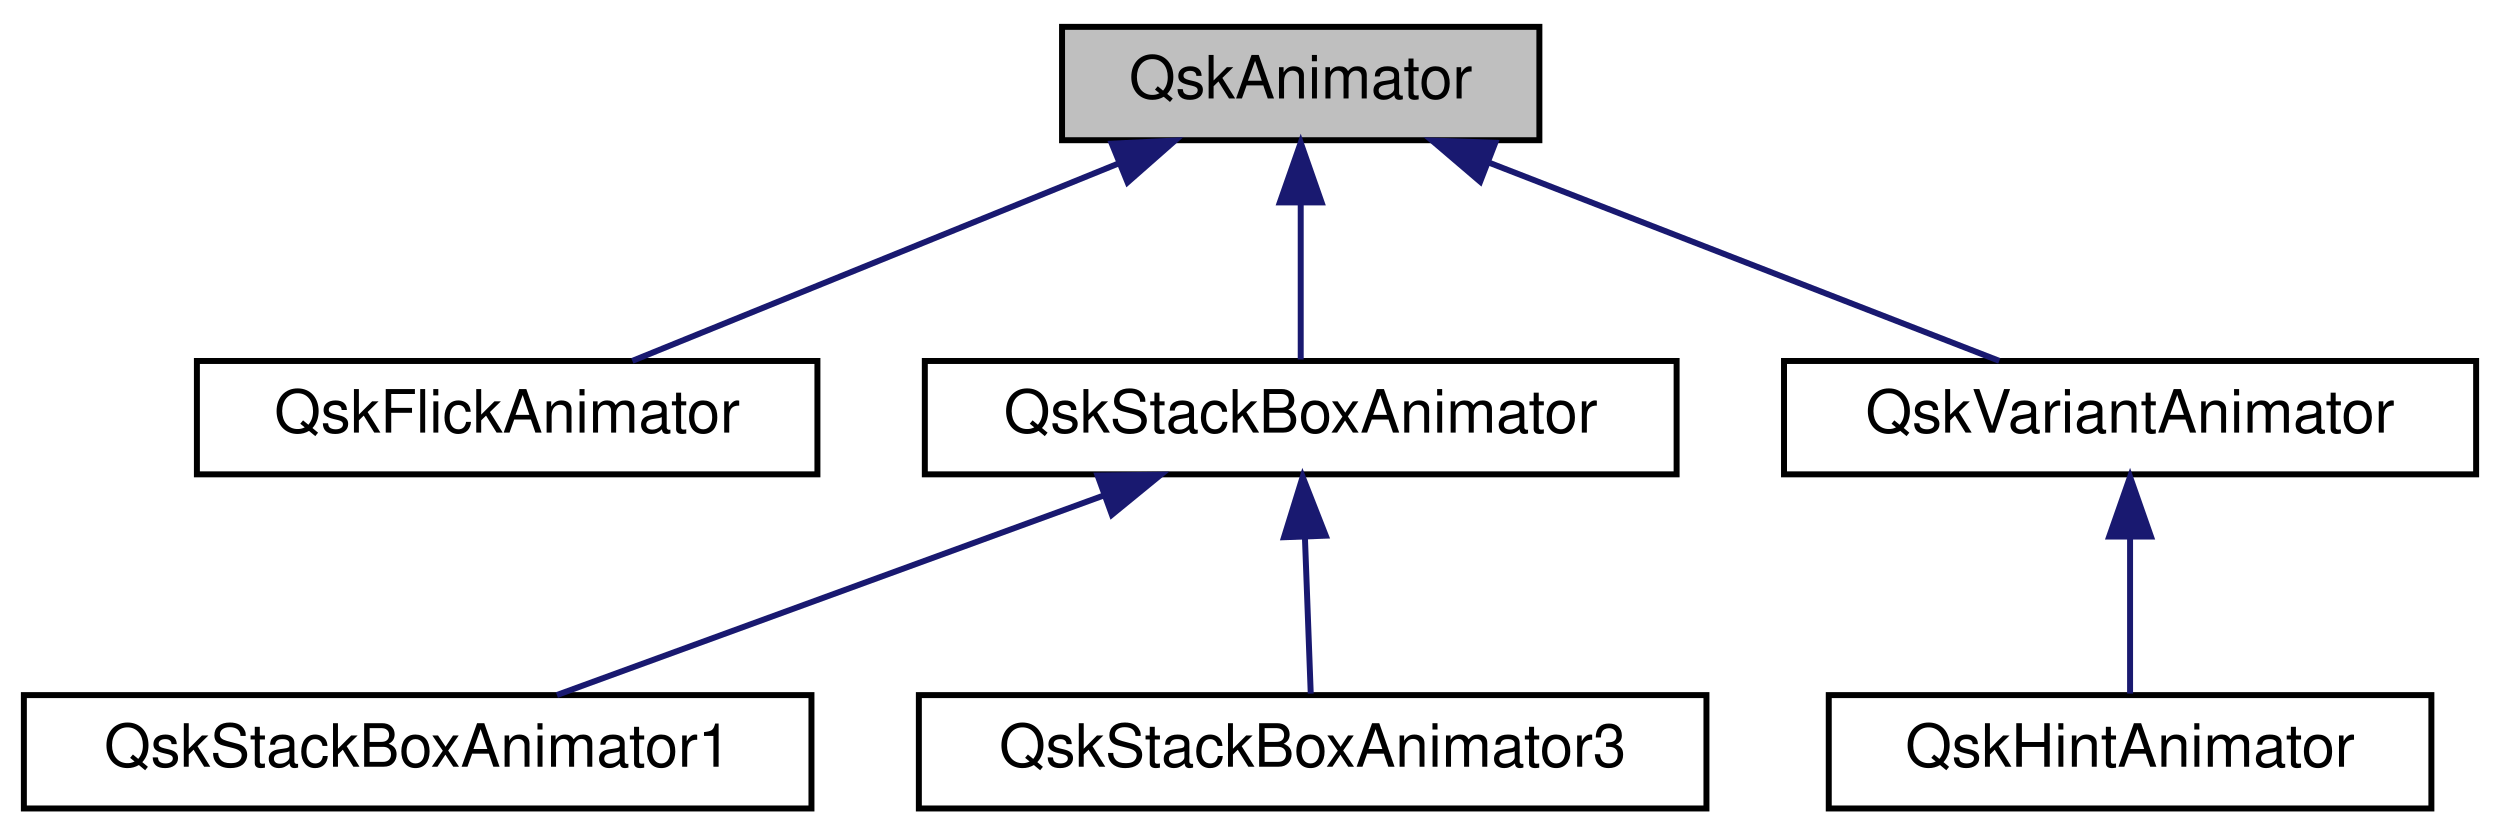
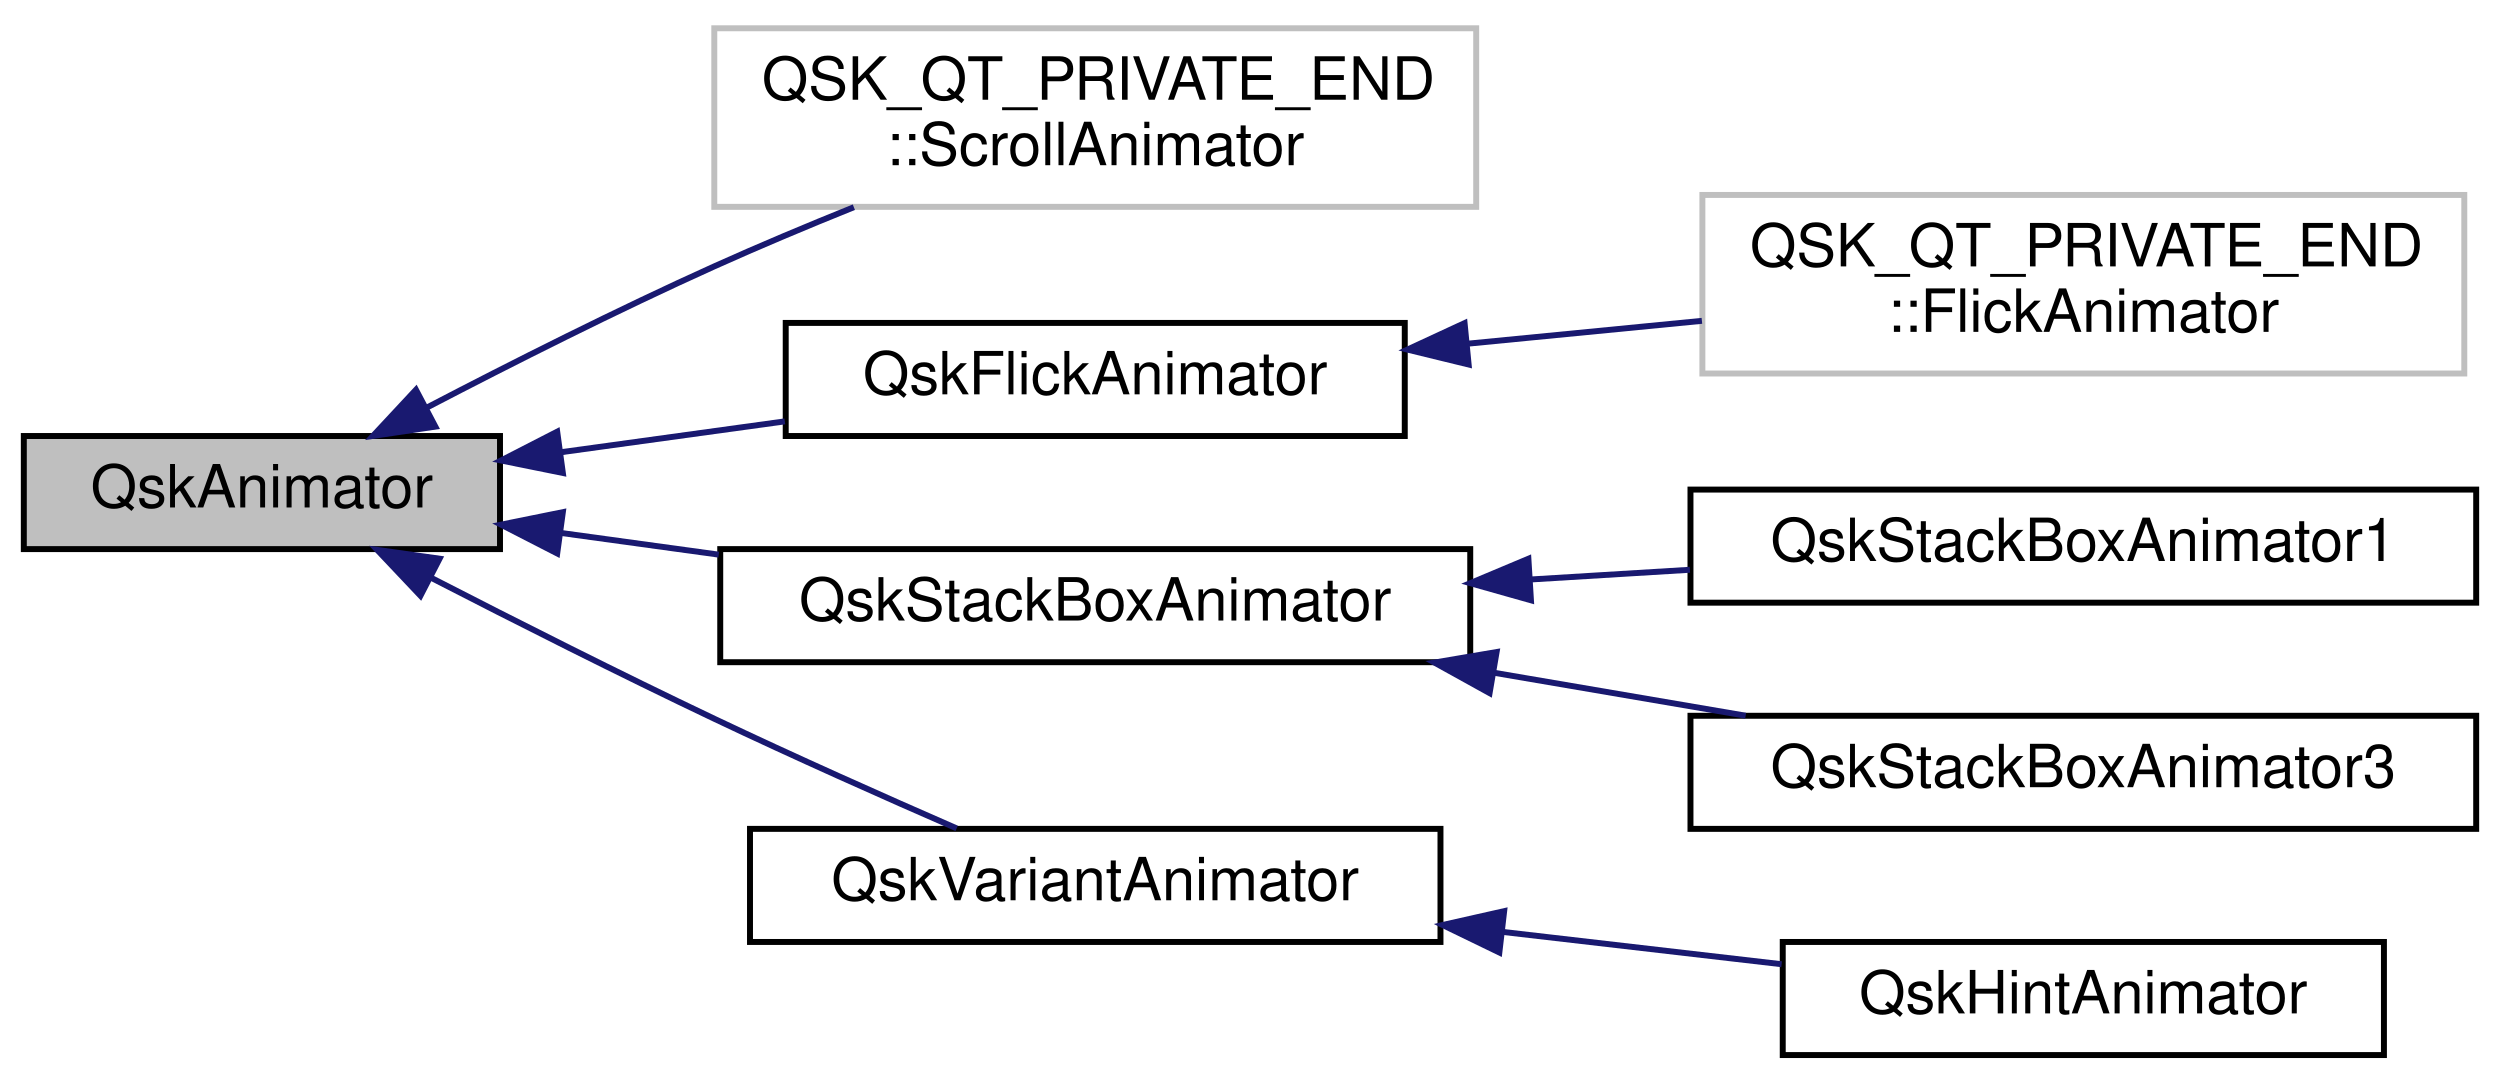
- <svg xmlns="http://www.w3.org/2000/svg" xmlns:xlink="http://www.w3.org/1999/xlink" width="419pt" height="140pt" viewBox="0.00 0.00 419.00 140.00">
-   <g id="graph0" class="graph" transform="scale(1 1) rotate(0) translate(4 136)">
+ <svg xmlns="http://www.w3.org/2000/svg" xmlns:xlink="http://www.w3.org/1999/xlink" width="420pt" height="182pt" viewBox="0.00 0.00 420.00 181.50">
+   <g id="graph0" class="graph" transform="scale(1 1) rotate(0) translate(4 177.5)">
    <g id="node1" class="node">
      <g id="a_node1">
        <a xlink:title=" ">
-           <polygon fill="#bfbfbf" stroke="black" points="174,-112.5 174,-131.5 254,-131.5 254,-112.5 174,-112.5" />
-           <text text-anchor="middle" x="214" y="-119.5" font-family="Helvetica,sans-Serif" font-size="10.00">QskAnimator</text>
+           <polygon fill="#bfbfbf" stroke="black" points="0,-85.5 0,-104.5 80,-104.5 80,-85.5 0,-85.5" />
+           <text text-anchor="middle" x="40" y="-92.5" font-family="Helvetica,sans-Serif" font-size="10.00">QskAnimator</text>
        </a>
      </g>
    </g>
    <g id="node2" class="node">
      <g id="a_node2">
-         <a xlink:href="../classQskFlickAnimator" target="_top" xlink:title=" ">
-           <polygon fill="none" stroke="black" points="29,-56.5 29,-75.5 133,-75.5 133,-56.5 29,-56.5" />
-           <text text-anchor="middle" x="81" y="-63.5" font-family="Helvetica,sans-Serif" font-size="10.00">QskFlickAnimator</text>
+         <a xlink:title=" ">
+           <polygon fill="none" stroke="#bfbfbf" points="116,-143 116,-173 244,-173 244,-143 116,-143" />
+           <text text-anchor="start" x="124" y="-161" font-family="Helvetica,sans-Serif" font-size="10.00">QSK_QT_PRIVATE_END</text>
+           <text text-anchor="middle" x="180" y="-150" font-family="Helvetica,sans-Serif" font-size="10.00">::ScrollAnimator</text>
        </a>
      </g>
    </g>
    <g id="edge1" class="edge">
-       <path fill="none" stroke="midnightblue" d="M183.55,-108.64C158.59,-98.5 123.92,-84.43 101.98,-75.52" />
-       <polygon fill="midnightblue" stroke="midnightblue" points="182.34,-111.92 192.93,-112.44 184.98,-105.44 182.34,-111.92" />
+       <path fill="none" stroke="midnightblue" d="M67.83,-109.34C82.01,-116.73 99.78,-125.69 116,-133 123.51,-136.38 131.62,-139.79 139.45,-142.94" />
+       <polygon fill="midnightblue" stroke="midnightblue" points="69.14,-106.08 58.66,-104.52 65.88,-112.27 69.14,-106.08" />
    </g>
    <g id="node3" class="node">
      <g id="a_node3">
-         <a xlink:href="../classQskStackBoxAnimator" target="_top" xlink:title=" ">
-           <polygon fill="none" stroke="black" points="151,-56.5 151,-75.5 277,-75.5 277,-56.5 151,-56.5" />
-           <text text-anchor="middle" x="214" y="-63.5" font-family="Helvetica,sans-Serif" font-size="10.00">QskStackBoxAnimator</text>
+         <a xlink:href="classQskFlickAnimator.html" target="_top" xlink:title=" ">
+           <polygon fill="none" stroke="black" points="128,-104.5 128,-123.5 232,-123.5 232,-104.5 128,-104.5" />
+           <text text-anchor="middle" x="180" y="-111.5" font-family="Helvetica,sans-Serif" font-size="10.00">QskFlickAnimator</text>
        </a>
      </g>
    </g>
    <g id="edge2" class="edge">
-       <path fill="none" stroke="midnightblue" d="M214,-101.8C214,-92.91 214,-82.78 214,-75.75" />
-       <polygon fill="midnightblue" stroke="midnightblue" points="210.5,-102.08 214,-112.08 217.5,-102.08 210.5,-102.08" />
+       <path fill="none" stroke="midnightblue" d="M90.19,-101.77C102.41,-103.46 115.54,-105.26 127.85,-106.96" />
+       <polygon fill="midnightblue" stroke="midnightblue" points="90.56,-98.29 80.18,-100.39 89.61,-105.23 90.56,-98.29" />
+     </g>
+     <g id="node5" class="node">
+       <g id="a_node5">
+         <a xlink:href="classQskStackBoxAnimator.html" target="_top" xlink:title=" ">
+           <polygon fill="none" stroke="black" points="117,-66.5 117,-85.5 243,-85.5 243,-66.5 117,-66.5" />
+           <text text-anchor="middle" x="180" y="-73.5" font-family="Helvetica,sans-Serif" font-size="10.00">QskStackBoxAnimator</text>
+         </a>
+       </g>
+     </g>
+     <g id="edge4" class="edge">
+       <path fill="none" stroke="midnightblue" d="M90.35,-88.2C98.91,-87.03 107.91,-85.79 116.75,-84.57" />
+       <polygon fill="midnightblue" stroke="midnightblue" points="89.61,-84.77 80.18,-89.61 90.56,-91.71 89.61,-84.77" />
+     </g>
+     <g id="node8" class="node">
+       <g id="a_node8">
+         <a xlink:href="classQskVariantAnimator.html" target="_top" xlink:title=" ">
+           <polygon fill="none" stroke="black" points="122,-19.5 122,-38.5 238,-38.5 238,-19.5 122,-19.5" />
+           <text text-anchor="middle" x="180" y="-26.5" font-family="Helvetica,sans-Serif" font-size="10.00">QskVariantAnimator</text>
+         </a>
+       </g>
+     </g>
+     <g id="edge7" class="edge">
+       <path fill="none" stroke="midnightblue" d="M68.53,-80.63C82.64,-73.37 100.15,-64.53 116,-57 129.41,-50.63 144.61,-43.86 156.72,-38.58" />
+       <polygon fill="midnightblue" stroke="midnightblue" points="66.64,-77.67 59.36,-85.37 69.85,-83.89 66.64,-77.67" />
+     </g>
+     <g id="node4" class="node">
+       <g id="a_node4">
+         <a xlink:title=" ">
+           <polygon fill="none" stroke="#bfbfbf" points="282,-115 282,-145 410,-145 410,-115 282,-115" />
+           <text text-anchor="start" x="290" y="-133" font-family="Helvetica,sans-Serif" font-size="10.00">QSK_QT_PRIVATE_END</text>
+           <text text-anchor="middle" x="346" y="-122" font-family="Helvetica,sans-Serif" font-size="10.00">::FlickAnimator</text>
+         </a>
+       </g>
+     </g>
+     <g id="edge3" class="edge">
+       <path fill="none" stroke="midnightblue" d="M242.57,-120.01C255.43,-121.26 269.01,-122.59 281.92,-123.85" />
+       <polygon fill="midnightblue" stroke="midnightblue" points="242.73,-116.51 232.44,-119.02 242.05,-123.47 242.73,-116.51" />
    </g>
    <g id="node6" class="node">
      <g id="a_node6">
-         <a xlink:href="../classQskVariantAnimator" target="_top" xlink:title=" ">
-           <polygon fill="none" stroke="black" points="295,-56.5 295,-75.5 411,-75.5 411,-56.5 295,-56.5" />
-           <text text-anchor="middle" x="353" y="-63.5" font-family="Helvetica,sans-Serif" font-size="10.00">QskVariantAnimator</text>
+         <a xlink:href="classQskStackBoxAnimator1.html" target="_top" xlink:title=" ">
+           <polygon fill="none" stroke="black" points="280,-76.5 280,-95.5 412,-95.5 412,-76.5 280,-76.5" />
+           <text text-anchor="middle" x="346" y="-83.5" font-family="Helvetica,sans-Serif" font-size="10.00">QskStackBoxAnimator1</text>
        </a>
      </g>
    </g>
    <g id="edge5" class="edge">
-       <path fill="none" stroke="midnightblue" d="M245.48,-108.77C271.59,-98.63 308.04,-84.47 331.08,-75.52" />
-       <polygon fill="midnightblue" stroke="midnightblue" points="244.08,-105.56 236.02,-112.44 246.61,-112.08 244.08,-105.56" />
-     </g>
-     <g id="node4" class="node">
-       <g id="a_node4">
-         <a xlink:href="../classQskStackBoxAnimator1" target="_top" xlink:title=" ">
-           <polygon fill="none" stroke="black" points="0,-0.5 0,-19.5 132,-19.5 132,-0.5 0,-0.5" />
-           <text text-anchor="middle" x="66" y="-7.5" font-family="Helvetica,sans-Serif" font-size="10.00">QskStackBoxAnimator1</text>
-         </a>
-       </g>
-     </g>
-     <g id="edge3" class="edge">
-       <path fill="none" stroke="midnightblue" d="M180.85,-52.91C153.03,-42.75 113.98,-28.51 89.34,-19.52" />
-       <polygon fill="midnightblue" stroke="midnightblue" points="179.96,-56.3 190.55,-56.44 182.35,-49.73 179.96,-56.3" />
-     </g>
-     <g id="node5" class="node">
-       <g id="a_node5">
-         <a xlink:href="../classQskStackBoxAnimator3" target="_top" xlink:title=" ">
-           <polygon fill="none" stroke="black" points="150,-0.5 150,-19.5 282,-19.5 282,-0.5 150,-0.5" />
-           <text text-anchor="middle" x="216" y="-7.5" font-family="Helvetica,sans-Serif" font-size="10.00">QskStackBoxAnimator3</text>
-         </a>
-       </g>
-     </g>
-     <g id="edge4" class="edge">
-       <path fill="none" stroke="midnightblue" d="M214.71,-45.8C215.04,-36.91 215.42,-26.78 215.68,-19.75" />
-       <polygon fill="midnightblue" stroke="midnightblue" points="211.2,-45.96 214.33,-56.08 218.2,-46.22 211.2,-45.96" />
+       <path fill="none" stroke="midnightblue" d="M253.01,-80.39C261.96,-80.94 271.07,-81.49 279.9,-82.03" />
+       <polygon fill="midnightblue" stroke="midnightblue" points="253.2,-76.9 243,-79.78 252.77,-83.88 253.2,-76.9" />
    </g>
    <g id="node7" class="node">
      <g id="a_node7">
-         <a xlink:href="../classQskHintAnimator" target="_top" xlink:title=" ">
-           <polygon fill="none" stroke="black" points="302.5,-0.5 302.5,-19.5 403.5,-19.5 403.5,-0.5 302.5,-0.5" />
-           <text text-anchor="middle" x="353" y="-7.5" font-family="Helvetica,sans-Serif" font-size="10.00">QskHintAnimator</text>
+         <a xlink:href="classQskStackBoxAnimator3.html" target="_top" xlink:title=" ">
+           <polygon fill="none" stroke="black" points="280,-38.5 280,-57.5 412,-57.5 412,-38.5 280,-38.5" />
+           <text text-anchor="middle" x="346" y="-45.5" font-family="Helvetica,sans-Serif" font-size="10.00">QskStackBoxAnimator3</text>
        </a>
      </g>
    </g>
    <g id="edge6" class="edge">
-       <path fill="none" stroke="midnightblue" d="M353,-45.8C353,-36.91 353,-26.78 353,-19.75" />
-       <polygon fill="midnightblue" stroke="midnightblue" points="349.5,-46.08 353,-56.08 356.5,-46.08 349.5,-46.08" />
+       <path fill="none" stroke="midnightblue" d="M247.04,-64.72C261.04,-62.33 275.7,-59.83 289.27,-57.51" />
+       <polygon fill="midnightblue" stroke="midnightblue" points="246.25,-61.31 236.98,-66.44 247.43,-68.21 246.25,-61.31" />
+     </g>
+     <g id="node9" class="node">
+       <g id="a_node9">
+         <a xlink:href="classQskHintAnimator.html" target="_top" xlink:title=" ">
+           <polygon fill="none" stroke="black" points="295.5,-0.5 295.5,-19.5 396.5,-19.5 396.5,-0.5 295.5,-0.5" />
+           <text text-anchor="middle" x="346" y="-7.5" font-family="Helvetica,sans-Serif" font-size="10.00">QskHintAnimator</text>
+         </a>
+       </g>
+     </g>
+     <g id="edge8" class="edge">
+       <path fill="none" stroke="midnightblue" d="M248.52,-21.18C264.19,-19.36 280.58,-17.46 295.31,-15.76" />
+       <polygon fill="midnightblue" stroke="midnightblue" points="247.89,-17.73 238.36,-22.35 248.7,-24.68 247.89,-17.73" />
    </g>
  </g>
</svg>
